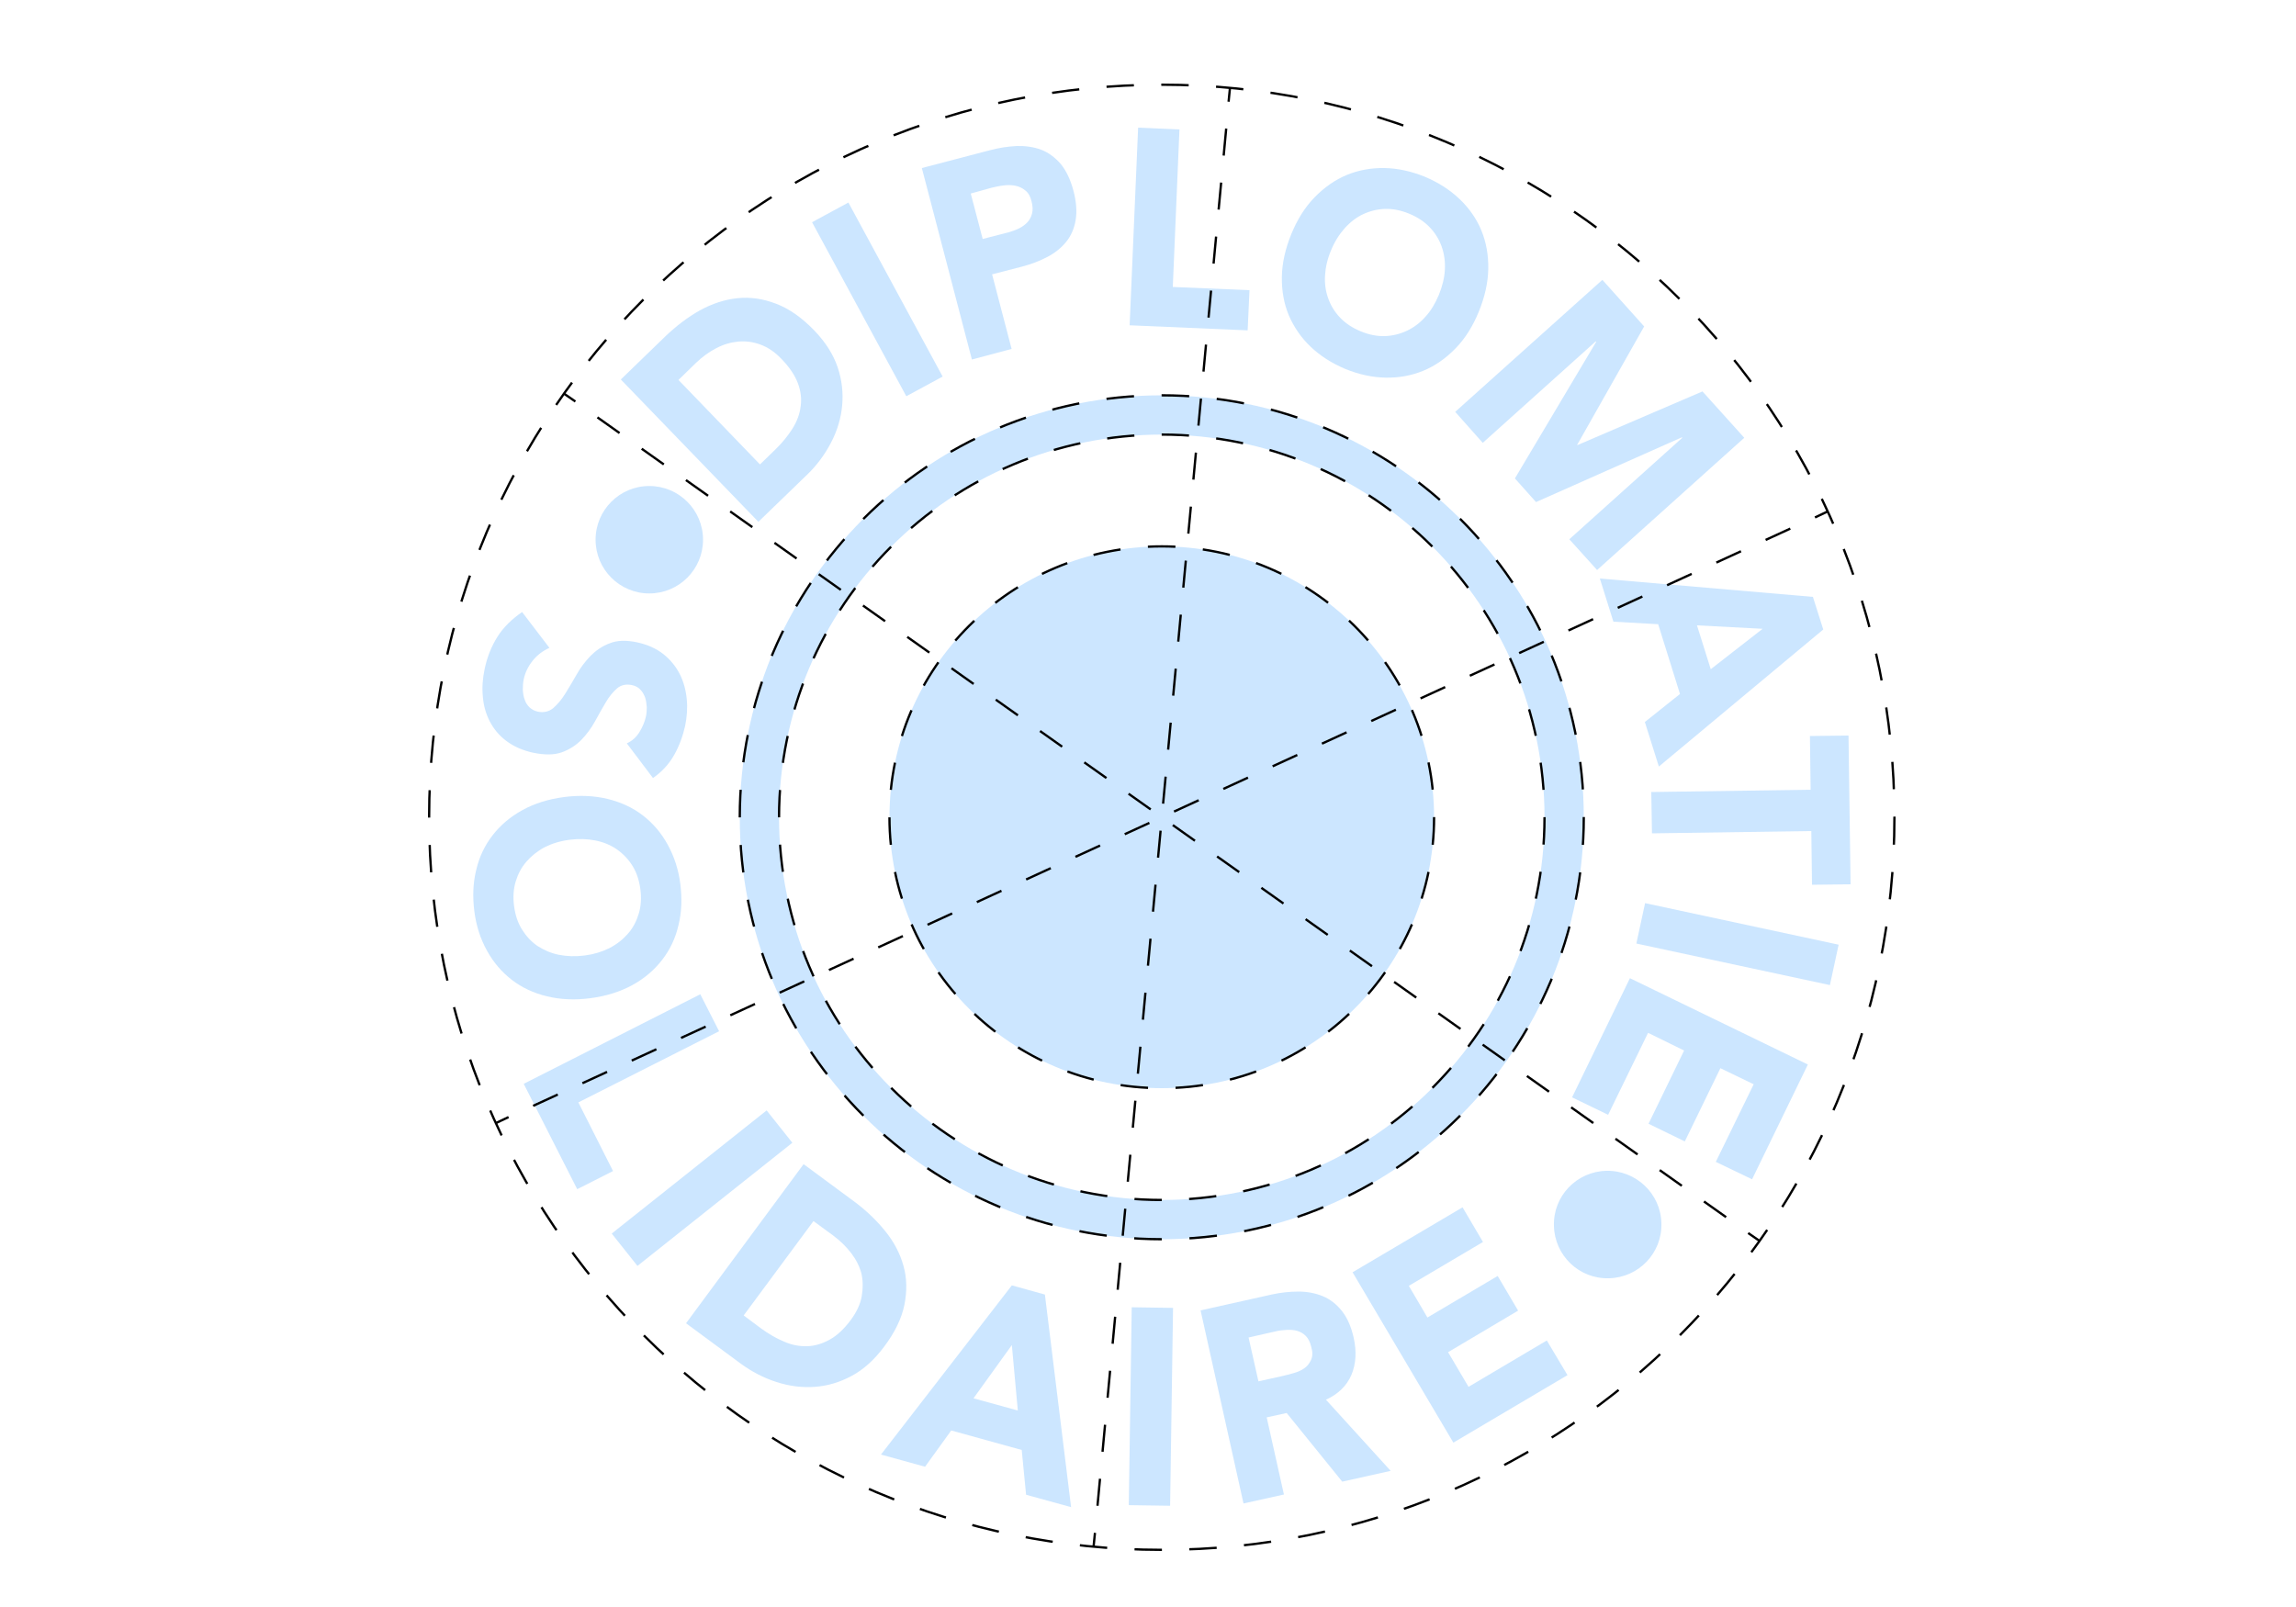
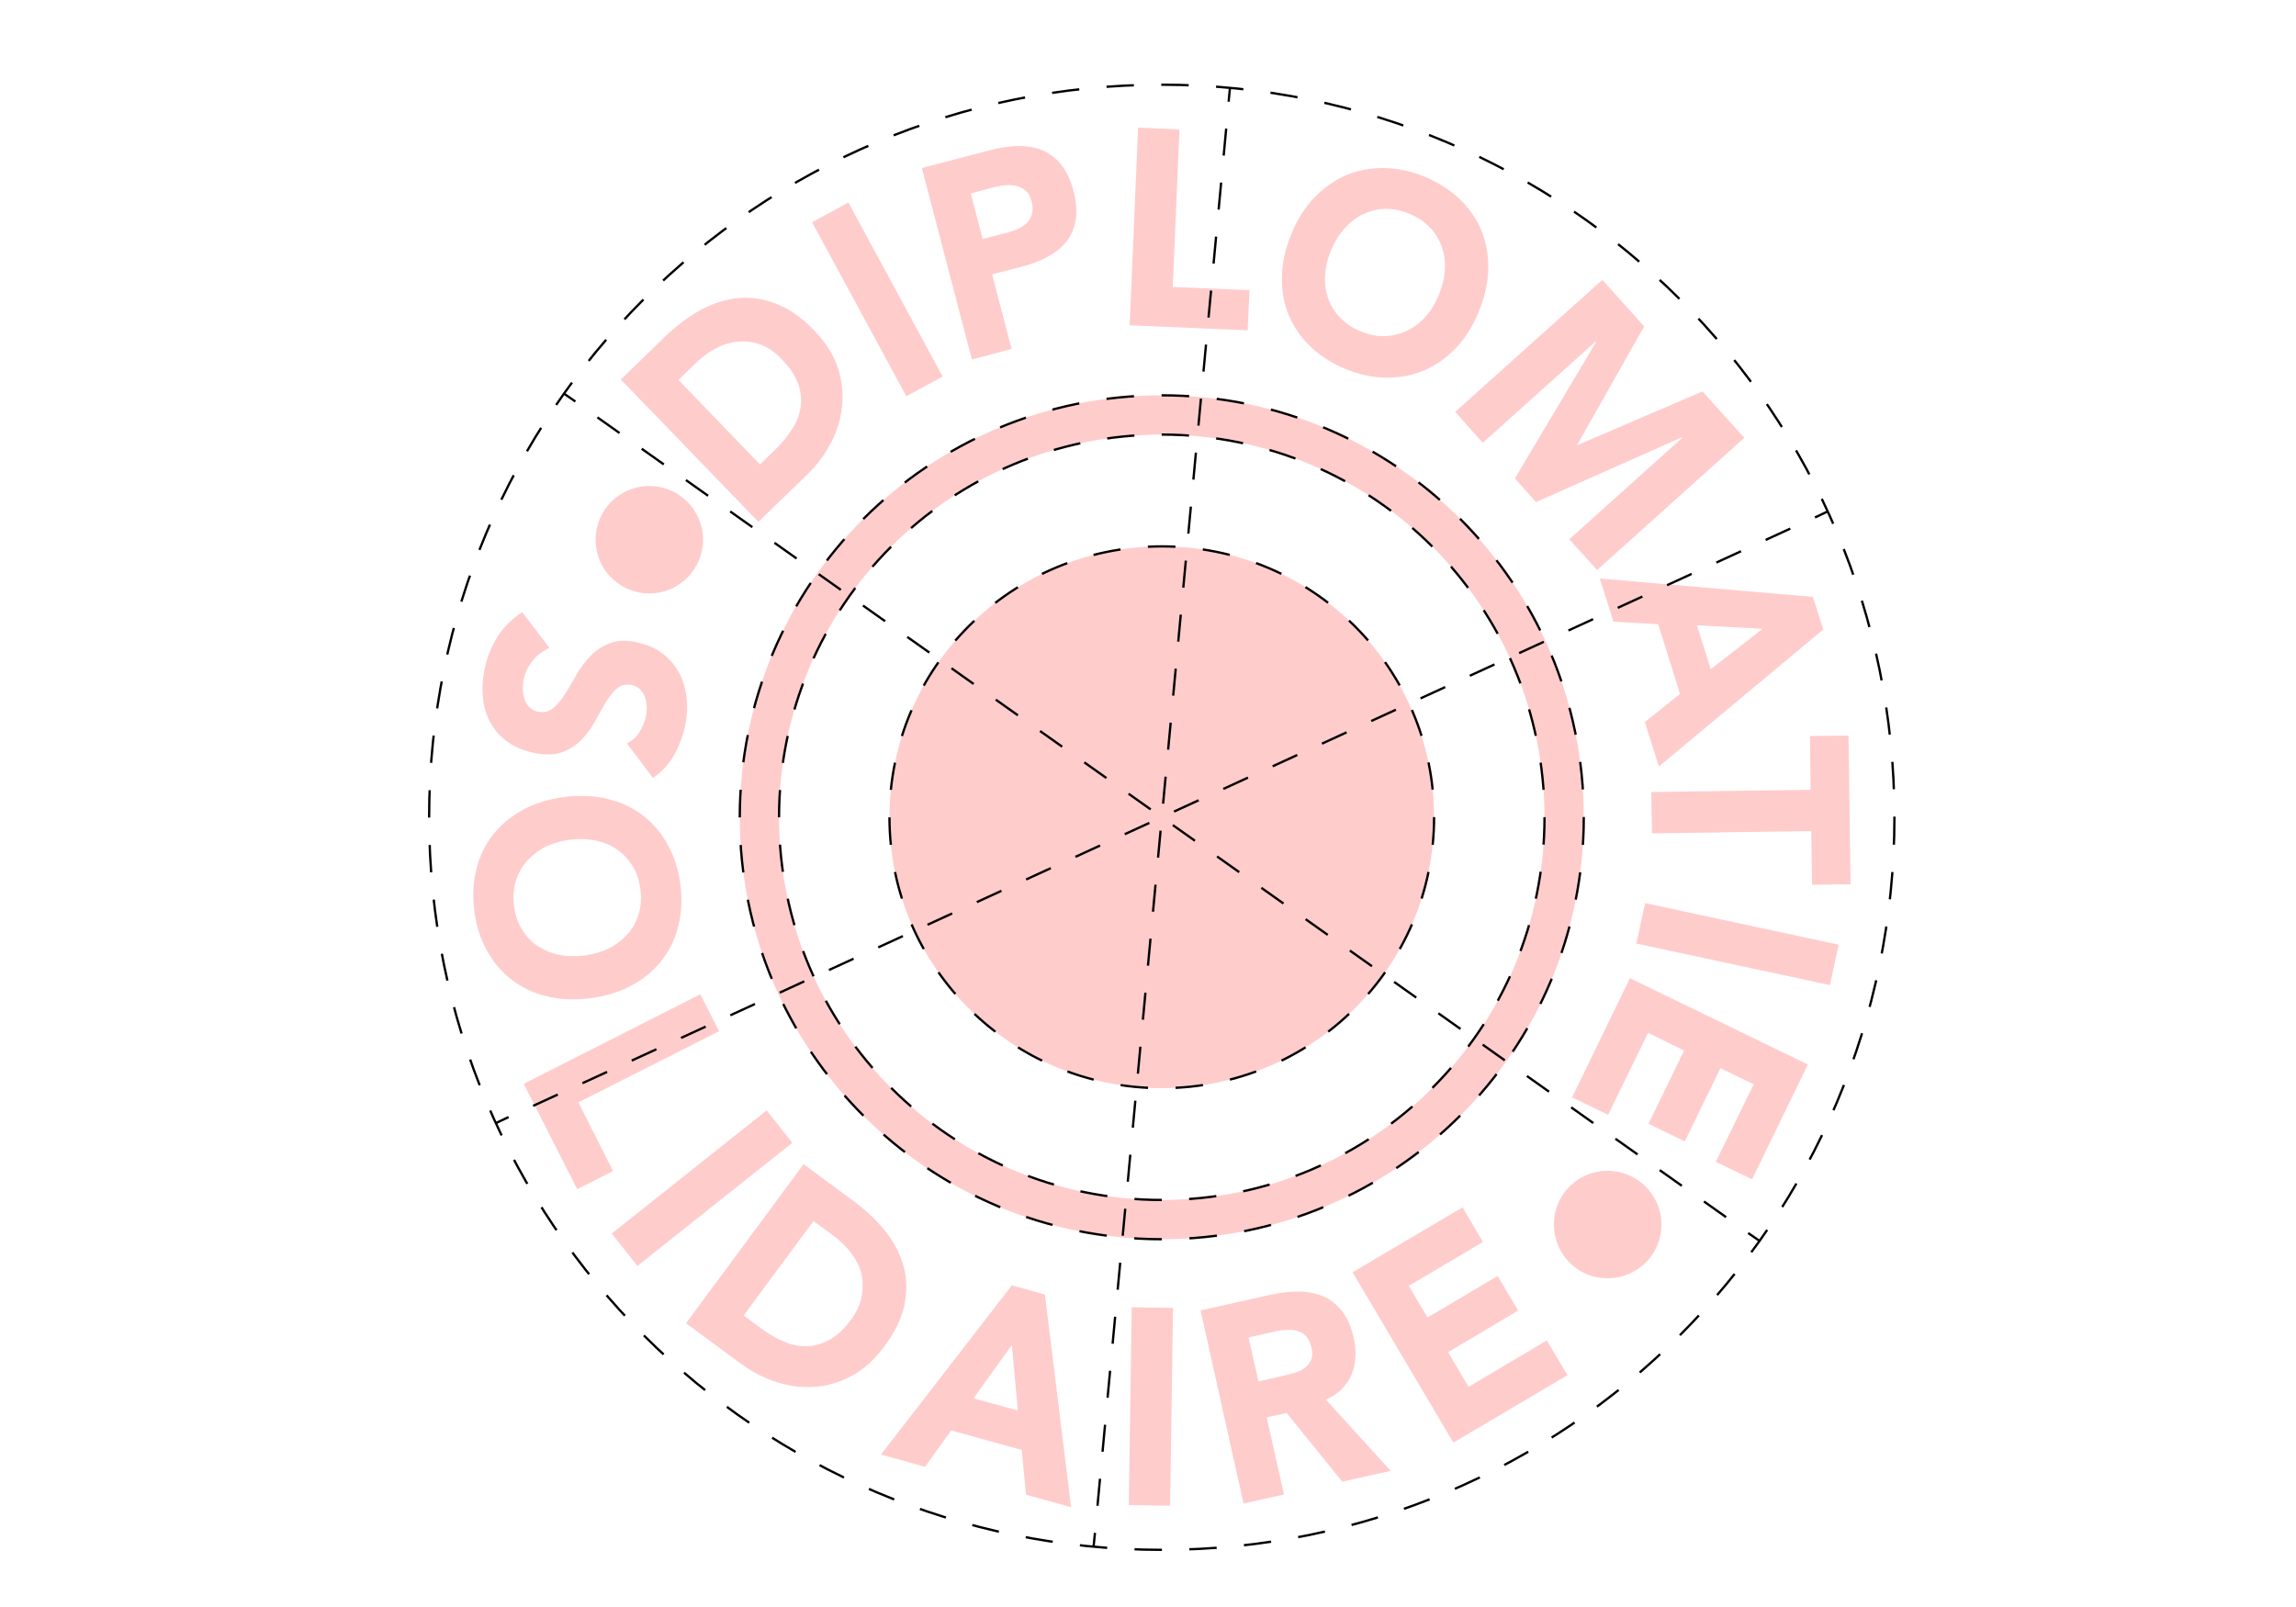
<svg xmlns="http://www.w3.org/2000/svg" version="1.1" id="Calque_3_1_" x="0px" y="0px" viewBox="0 0 1000 700" enable-background="new 0 0 1000 700" xml:space="preserve">
  <g opacity="0.2">
-     <path fill="#0082FF" d="M351.4,206.9c4.4-4.2,7.9-9,10.6-14.2s4.3-10.6,4.8-16.1s-0.1-11.1-2-16.7c-1.9-5.6-5.3-10.9-10.1-15.9   c-5.5-5.7-11.1-9.6-16.7-11.7c-5.7-2.2-11.3-3-16.9-2.4s-11,2.4-16.3,5.3c-5.3,3-10.3,6.8-15,11.3l-19.4,18.8l59.9,62L351.4,206.9z    M303.1,158.1c2.7-2.6,5.7-4.8,8.8-6.4c3.2-1.7,6.4-2.6,9.6-2.9c3.2-0.3,6.5,0.1,9.7,1.3c3.3,1.2,6.4,3.3,9.3,6.4   c3.4,3.5,5.7,7,7,10.4c1.3,3.5,1.7,6.9,1.2,10.2c-0.4,3.3-1.6,6.5-3.6,9.7c-2,3.1-4.4,6.1-7.4,9l-6.7,6.5l-35.5-36.8L303.1,158.1z" />
-     <rect x="373.1" y="87.3" transform="matrix(0.8794 -0.4762 0.4762 0.8794 -15.9929 197.6953)" fill="#0082FF" width="18" height="86.2" />
-     <path fill="#0082FF" d="M440.6,152l-8.5-32.5l12.8-3.3c4.2-1.1,7.9-2.5,11.3-4.3s6.1-4,8.2-6.6s3.5-5.8,4.1-9.5s0.3-8-1-12.8   c-1.3-4.9-3.2-8.8-5.6-11.7c-2.5-2.8-5.3-4.9-8.5-6.1c-3.2-1.2-6.8-1.7-10.6-1.6c-3.9,0.2-7.8,0.8-11.9,1.9l-29.4,7.7l21.8,83.4   L440.6,152z M431.8,81.8c1.6-0.4,3.4-0.8,5.2-1c1.8-0.3,3.6-0.2,5.2,0.1c1.6,0.3,3.1,1,4.4,2.1c1.3,1,2.2,2.6,2.7,4.8   c0.5,2,0.6,3.7,0.2,5.2s-1,2.7-2,3.8c-1,1-2.1,1.9-3.5,2.6s-2.8,1.2-4.4,1.7l-11.6,3l-5.2-19.8L431.8,81.8z" />
-     <polygon fill="#0082FF" points="544.2,126.4 510.8,125 513.7,56.4 495.7,55.6 492,141.7 543.4,143.9  " />
-     <path fill="#0082FF" d="M570.8,151c4.2,4,9.2,7.2,15.1,9.7c5.9,2.4,11.8,3.7,17.6,3.8s11.3-0.9,16.4-3c5.1-2.1,9.8-5.4,14-9.7   s7.6-9.7,10.2-16.1c2.6-6.4,4-12.6,4.1-18.6s-0.9-11.6-3-16.7c-2.1-5.1-5.3-9.7-9.5-13.7s-9.2-7.2-15.1-9.7   c-5.9-2.4-11.8-3.7-17.6-3.8c-5.8-0.1-11.3,0.9-16.4,3c-5.1,2.1-9.8,5.4-14,9.7c-4.2,4.3-7.6,9.7-10.2,16.1   c-2.6,6.4-4,12.6-4.1,18.6s0.9,11.6,3,16.7C563.5,142.4,566.6,147,570.8,151z M577.1,120.1c0.2-3.6,1-7.2,2.6-11   c1.5-3.7,3.5-6.9,5.9-9.6s5.1-4.8,8.1-6.2c3-1.4,6.2-2.2,9.6-2.3c3.4-0.1,6.9,0.6,10.5,2.1s6.5,3.4,8.9,5.9s4.1,5.3,5.2,8.4   c1.1,3.1,1.6,6.5,1.4,10.1c-0.2,3.6-1.1,7.2-2.6,10.9c-1.6,3.8-3.5,7-5.9,9.6c-2.4,2.7-5.1,4.7-8.1,6.1c-3,1.4-6.2,2.2-9.6,2.3   c-3.4,0.1-6.9-0.6-10.5-2.1s-6.5-3.4-8.9-5.9s-4.1-5.3-5.2-8.4C577.4,127,576.9,123.7,577.1,120.1z" />
-     <polygon fill="#0082FF" points="645.8,192.9 695,148.7 695.2,148.9 659.8,208.4 669,218.7 732.5,190.5 732.7,190.7 683.5,234.9   695.6,248.3 759.7,190.7 741.5,170.5 687,193.9 686.9,193.8 716.1,142.2 697.9,121.9 633.8,179.4  " />
-     <path fill="#0082FF" d="M702.7,270.8l19.5,1.1l9.5,30.4l-15.3,12.2l6.1,19.4l71.6-59.7l-4.5-14.2l-92.8-8L702.7,270.8z    M767.7,273.9l-22.6,17.6l-6-19.1L767.7,273.9z" />
-     <polygon fill="#0082FF" points="788.6,344 719.2,345 719.5,363 788.9,362 789.2,385.4 806,385.2 805.1,320.4 788.3,320.6  " />
-     <polygon fill="#0082FF" points="712.7,411 797,429.1 800.8,411.5 716.5,393.4  " />
-     <polygon fill="#0082FF" points="684.7,478 700.4,485.6 717.8,449.9 733.5,457.6 718,489.5 733.8,497.2 749.3,465.3 763.8,472.3   747.3,506.1 763.1,513.7 787.4,463.7 709.9,426.1  " />
-     <path fill="#0082FF" d="M699.6,510c-12.9,0.3-23.2,11-22.8,24c0.3,12.9,11,23.2,24,22.8c12.9-0.3,23.2-11,22.8-24   C723.3,519.9,712.5,509.7,699.6,510z" />
-     <path fill="#0082FF" d="M506,172.2c-49.1,0-95.2,19.1-130,53.8c-34.7,34.7-53.8,80.9-53.8,130s19.1,95.2,53.8,130   c34.7,34.7,80.9,53.8,130,53.8s95.2-19.1,130-53.8c34.7-34.7,53.8-80.9,53.8-130s-19.1-95.2-53.8-130   C601.2,191.3,555.1,172.2,506,172.2z M672.7,356c0,92.1-74.6,166.7-166.7,166.7S339.3,448.1,339.3,356S413.9,189.3,506,189.3   S672.7,263.9,672.7,356z M624.6,356c0,65.2-53.1,118-118.6,118s-118.6-52.8-118.6-118S440.5,238,506,238S624.6,290.8,624.6,356z" />
-     <path fill="#0082FF" d="M213.3,314.2c1.7,3.3,4.1,6.2,7.3,8.6s7.1,4.1,11.7,5.1c4.9,1,9,1,12.4-0.2c3.3-1.2,6.1-3,8.5-5.4   c2.3-2.4,4.3-5.1,5.9-8c1.6-3,3.2-5.7,4.7-8.3c1.5-2.6,3.2-4.6,4.9-6.1c1.7-1.5,3.9-2,6.4-1.5c1.6,0.3,2.9,1,3.8,2   c1,1,1.6,2.2,2.1,3.5c0.4,1.3,0.6,2.7,0.7,4.2c0,1.4-0.1,2.8-0.4,4.1c-0.5,2.2-1.4,4.4-2.8,6.7c-1.4,2.3-3.3,3.9-5.5,4.9l11.4,15.1   c3.9-2.7,7-6.1,9.2-10s3.8-8.2,4.8-12.7c0.8-3.9,1.1-7.9,0.7-11.8s-1.4-7.6-3.1-10.9s-4.1-6.2-7.1-8.6c-3.1-2.4-6.8-4.1-11.4-5.1   c-4.7-1-8.7-0.9-11.9,0.4c-3.3,1.2-6,3.1-8.4,5.5c-2.3,2.4-4.4,5.1-6.1,8.2c-1.7,3-3.4,5.8-5,8.4s-3.4,4.6-5.2,6.2   c-1.9,1.5-4.1,2-6.6,1.5c-1.5-0.3-2.7-1-3.7-1.9c-1-1-1.7-2.1-2.1-3.4c-0.5-1.3-0.7-2.8-0.8-4.3c0-1.5,0.1-3,0.4-4.5   c0.6-2.9,1.9-5.6,3.9-8.1s4.4-4.3,7.3-5.6l-11.9-15.6c-4.5,3.1-8.1,6.6-10.7,10.7c-2.6,4.1-4.5,8.8-5.6,14   c-0.9,4.2-1.2,8.2-0.8,12.2C210.6,307.3,211.6,310.9,213.3,314.2z" />
-     <path fill="#0082FF" d="M257.2,434.8c6.8-0.9,12.9-2.8,18.2-5.7c5.3-2.9,9.6-6.6,13-11s5.8-9.4,7.1-15.1c1.4-5.6,1.6-11.6,0.8-18   c-0.8-6.3-2.7-12-5.5-17.1s-6.4-9.3-10.8-12.7c-4.4-3.4-9.6-5.8-15.4-7.2c-5.8-1.4-12.2-1.7-19-0.8c-6.8,0.9-12.9,2.8-18.1,5.7   c-5.3,2.9-9.6,6.6-13,11s-5.8,9.4-7.1,15.1c-1.4,5.6-1.6,11.6-0.8,18c0.8,6.3,2.7,12.1,5.5,17.1c2.8,5.1,6.4,9.3,10.8,12.7   c4.4,3.4,9.5,5.8,15.4,7.2C244,435.4,250.4,435.7,257.2,434.8z M227.3,404.8c-1.8-2.9-2.9-6.3-3.4-10.1c-0.5-3.8-0.3-7.4,0.7-10.7   c1-3.3,2.5-6.2,4.7-8.7s4.8-4.6,8-6.3c3.2-1.6,6.8-2.7,10.8-3.2c3.9-0.5,7.7-0.4,11.2,0.3c3.5,0.7,6.7,2,9.4,3.9s5,4.3,6.8,7.2   c1.8,2.9,2.9,6.3,3.4,10.1c0.5,3.8,0.3,7.4-0.7,10.7c-1,3.3-2.5,6.2-4.7,8.7s-4.8,4.6-8.1,6.3c-3.2,1.6-6.8,2.7-10.7,3.2   c-4,0.5-7.8,0.4-11.3-0.3c-3.5-0.7-6.6-2.1-9.4-3.9C231.3,410.1,229.1,407.7,227.3,404.8z" />
-     <polygon fill="#0082FF" points="251.9,480.2 313.2,449.2 305,433.1 228.1,472.1 251.4,518 267,510.1  " />
-     <rect x="262.7" y="508.6" transform="matrix(0.7827 -0.6223 0.6223 0.7827 -255.6844 302.7305)" fill="#0082FF" width="86.2" height="18" />
-     <path fill="#0082FF" d="M393.9,568.4c1.2-6,1.1-11.7-0.4-17c-1.5-5.4-4.1-10.4-8-15.2c-3.8-4.7-8.4-9.1-13.7-13L350,507.1   l-51.2,69.3l23.7,17.5c4.9,3.6,10.1,6.3,15.7,8.1s11.1,2.5,16.7,2.1s10.9-2,16.1-4.8s9.8-7,14-12.6   C389.7,580.5,392.7,574.3,393.9,568.4z M375.3,564.7c-0.6,3.4-2.2,6.8-4.7,10.2c-2.9,3.9-5.9,6.8-9.2,8.6c-3.2,1.8-6.5,2.8-9.8,2.9   c-3.3,0.1-6.7-0.5-10.1-2c-3.4-1.4-6.8-3.4-10.1-5.8l-7.5-5.6l30.4-41.1l8.6,6.3c3,2.2,5.6,4.8,7.8,7.6c2.2,2.9,3.7,5.9,4.5,9   C375.9,558,375.9,561.3,375.3,564.7z" />
-     <path fill="#0082FF" d="M440.7,559.9l-57,73.7l19.2,5.3l11.4-15.8l30.7,8.5l1.9,19.5l19.6,5.4l-11.4-92.6L440.7,559.9z M424,609.1   l16.7-23.2l2.6,28.5L424,609.1z" />
-     <rect x="458.2" y="603.7" transform="matrix(1.481965e-02 -0.9999 0.9999 1.481965e-02 -118.7962 1104.839)" fill="#0082FF" width="86.2" height="18" />
-     <path fill="#0082FF" d="M588.6,598.9c2-4.8,2.3-10.2,1-16.1c-1.1-4.9-2.8-8.8-5.2-11.8c-2.3-2.9-5.1-5.1-8.3-6.4   c-3.2-1.3-6.7-2-10.5-2s-7.8,0.4-11.8,1.3l-30.9,6.9l18.7,84.1l17.6-3.9l-7.5-33.6l8.7-1.9l24.2,29.9l21.1-4.7l-28.2-31   C582.8,607.3,586.5,603.7,588.6,598.9z M571,592.4c-0.7,1.5-1.6,2.7-2.9,3.6c-1.3,0.9-2.8,1.6-4.6,2.1c-1.7,0.5-3.4,0.9-5,1.3   l-10.4,2.3l-4.3-19.1l11.5-2.6c1.6-0.4,3.2-0.6,4.9-0.7c1.7-0.1,3.3,0,4.7,0.4s2.7,1.1,3.8,2.2c1.1,1.1,1.9,2.7,2.4,4.8   C571.8,589.1,571.7,590.9,571,592.4z" />
-     <polygon fill="#0082FF" points="639.6,604.1 630.7,589 661.2,570.9 652.3,555.8 621.7,573.9 613.6,560.1 645.9,541 637,525.9   589.1,554.2 633,628.4 682.7,599 673.7,583.9  " />
-     <ellipse fill="#0082FF" cx="282.8" cy="235.1" rx="23.4" ry="23.4" />
+     <path fill="rgba(255,0,0,1)" d="M351.4,206.9c4.4-4.2,7.9-9,10.6-14.2s4.3-10.6,4.8-16.1s-0.1-11.1-2-16.7c-1.9-5.6-5.3-10.9-10.1-15.9   c-5.5-5.7-11.1-9.6-16.7-11.7c-5.7-2.2-11.3-3-16.9-2.4s-11,2.4-16.3,5.3c-5.3,3-10.3,6.8-15,11.3l-19.4,18.8l59.9,62L351.4,206.9z    M303.1,158.1c2.7-2.6,5.7-4.8,8.8-6.4c3.2-1.7,6.4-2.6,9.6-2.9c3.2-0.3,6.5,0.1,9.7,1.3c3.3,1.2,6.4,3.3,9.3,6.4   c3.4,3.5,5.7,7,7,10.4c1.3,3.5,1.7,6.9,1.2,10.2c-0.4,3.3-1.6,6.5-3.6,9.7c-2,3.1-4.4,6.1-7.4,9l-6.7,6.5l-35.5-36.8L303.1,158.1z" />
+     <rect x="373.1" y="87.3" transform="matrix(0.8794 -0.4762 0.4762 0.8794 -15.9929 197.6953)" fill="rgba(255,0,0,1)" width="18" height="86.2" />
+     <path fill="rgba(255,0,0,1)" d="M440.6,152l-8.5-32.5l12.8-3.3c4.2-1.1,7.9-2.5,11.3-4.3s6.1-4,8.2-6.6s3.5-5.8,4.1-9.5s0.3-8-1-12.8   c-1.3-4.9-3.2-8.8-5.6-11.7c-2.5-2.8-5.3-4.9-8.5-6.1c-3.2-1.2-6.8-1.7-10.6-1.6c-3.9,0.2-7.8,0.8-11.9,1.9l-29.4,7.7l21.8,83.4   L440.6,152z M431.8,81.8c1.6-0.4,3.4-0.8,5.2-1c1.8-0.3,3.6-0.2,5.2,0.1c1.6,0.3,3.1,1,4.4,2.1c1.3,1,2.2,2.6,2.7,4.8   c0.5,2,0.6,3.7,0.2,5.2s-1,2.7-2,3.8c-1,1-2.1,1.9-3.5,2.6s-2.8,1.2-4.4,1.7l-11.6,3l-5.2-19.8L431.8,81.8z" />
+     <polygon fill="rgba(255,0,0,1)" points="544.2,126.4 510.8,125 513.7,56.4 495.7,55.6 492,141.7 543.4,143.9  " />
+     <path fill="rgba(255,0,0,1)" d="M570.8,151c4.2,4,9.2,7.2,15.1,9.7c5.9,2.4,11.8,3.7,17.6,3.8s11.3-0.9,16.4-3c5.1-2.1,9.8-5.4,14-9.7   s7.6-9.7,10.2-16.1c2.6-6.4,4-12.6,4.1-18.6s-0.9-11.6-3-16.7c-2.1-5.1-5.3-9.7-9.5-13.7s-9.2-7.2-15.1-9.7   c-5.9-2.4-11.8-3.7-17.6-3.8c-5.8-0.1-11.3,0.9-16.4,3c-5.1,2.1-9.8,5.4-14,9.7c-4.2,4.3-7.6,9.7-10.2,16.1   c-2.6,6.4-4,12.6-4.1,18.6s0.9,11.6,3,16.7C563.5,142.4,566.6,147,570.8,151z M577.1,120.1c0.2-3.6,1-7.2,2.6-11   c1.5-3.7,3.5-6.9,5.9-9.6s5.1-4.8,8.1-6.2c3-1.4,6.2-2.2,9.6-2.3c3.4-0.1,6.9,0.6,10.5,2.1s6.5,3.4,8.9,5.9s4.1,5.3,5.2,8.4   c1.1,3.1,1.6,6.5,1.4,10.1c-0.2,3.6-1.1,7.2-2.6,10.9c-1.6,3.8-3.5,7-5.9,9.6c-2.4,2.7-5.1,4.7-8.1,6.1c-3,1.4-6.2,2.2-9.6,2.3   c-3.4,0.1-6.9-0.6-10.5-2.1s-6.5-3.4-8.9-5.9s-4.1-5.3-5.2-8.4C577.4,127,576.9,123.7,577.1,120.1z" />
+     <polygon fill="rgba(255,0,0,1)" points="645.8,192.9 695,148.7 695.2,148.9 659.8,208.4 669,218.7 732.5,190.5 732.7,190.7 683.5,234.9   695.6,248.3 759.7,190.7 741.5,170.5 687,193.9 686.9,193.8 716.1,142.2 697.9,121.9 633.8,179.4  " />
+     <path fill="rgba(255,0,0,1)" d="M702.7,270.8l19.5,1.1l9.5,30.4l-15.3,12.2l6.1,19.4l71.6-59.7l-4.5-14.2l-92.8-8L702.7,270.8z    M767.7,273.9l-22.6,17.6l-6-19.1L767.7,273.9z" />
+     <polygon fill="rgba(255,0,0,1)" points="788.6,344 719.2,345 719.5,363 788.9,362 789.2,385.4 806,385.2 805.1,320.4 788.3,320.6  " />
+     <polygon fill="rgba(255,0,0,1)" points="712.7,411 797,429.1 800.8,411.5 716.5,393.4  " />
+     <polygon fill="rgba(255,0,0,1)" points="684.7,478 700.4,485.6 717.8,449.9 733.5,457.6 718,489.5 733.8,497.2 749.3,465.3 763.8,472.3   747.3,506.1 763.1,513.7 787.4,463.7 709.9,426.1  " />
+     <path fill="rgba(255,0,0,1)" d="M699.6,510c-12.9,0.3-23.2,11-22.8,24c0.3,12.9,11,23.2,24,22.8c12.9-0.3,23.2-11,22.8-24   C723.3,519.9,712.5,509.7,699.6,510z" />
+     <path fill="rgba(255,0,0,1)" d="M506,172.2c-49.1,0-95.2,19.1-130,53.8c-34.7,34.7-53.8,80.9-53.8,130s19.1,95.2,53.8,130   c34.7,34.7,80.9,53.8,130,53.8s95.2-19.1,130-53.8c34.7-34.7,53.8-80.9,53.8-130s-19.1-95.2-53.8-130   C601.2,191.3,555.1,172.2,506,172.2z M672.7,356c0,92.1-74.6,166.7-166.7,166.7S339.3,448.1,339.3,356S413.9,189.3,506,189.3   S672.7,263.9,672.7,356z M624.6,356c0,65.2-53.1,118-118.6,118s-118.6-52.8-118.6-118S440.5,238,506,238S624.6,290.8,624.6,356z" />
+     <path fill="rgba(255,0,0,1)" d="M213.3,314.2c1.7,3.3,4.1,6.2,7.3,8.6s7.1,4.1,11.7,5.1c4.9,1,9,1,12.4-0.2c3.3-1.2,6.1-3,8.5-5.4   c2.3-2.4,4.3-5.1,5.9-8c1.6-3,3.2-5.7,4.7-8.3c1.5-2.6,3.2-4.6,4.9-6.1c1.7-1.5,3.9-2,6.4-1.5c1.6,0.3,2.9,1,3.8,2   c1,1,1.6,2.2,2.1,3.5c0.4,1.3,0.6,2.7,0.7,4.2c0,1.4-0.1,2.8-0.4,4.1c-0.5,2.2-1.4,4.4-2.8,6.7c-1.4,2.3-3.3,3.9-5.5,4.9l11.4,15.1   c3.9-2.7,7-6.1,9.2-10s3.8-8.2,4.8-12.7c0.8-3.9,1.1-7.9,0.7-11.8s-1.4-7.6-3.1-10.9s-4.1-6.2-7.1-8.6c-3.1-2.4-6.8-4.1-11.4-5.1   c-4.7-1-8.7-0.9-11.9,0.4c-3.3,1.2-6,3.1-8.4,5.5c-2.3,2.4-4.4,5.1-6.1,8.2c-1.7,3-3.4,5.8-5,8.4s-3.4,4.6-5.2,6.2   c-1.9,1.5-4.1,2-6.6,1.5c-1.5-0.3-2.7-1-3.7-1.9c-1-1-1.7-2.1-2.1-3.4c-0.5-1.3-0.7-2.8-0.8-4.3c0-1.5,0.1-3,0.4-4.5   c0.6-2.9,1.9-5.6,3.9-8.1s4.4-4.3,7.3-5.6l-11.9-15.6c-4.5,3.1-8.1,6.6-10.7,10.7c-2.6,4.1-4.5,8.8-5.6,14   c-0.9,4.2-1.2,8.2-0.8,12.2C210.6,307.3,211.6,310.9,213.3,314.2z" />
+     <path fill="rgba(255,0,0,1)" d="M257.2,434.8c6.8-0.9,12.9-2.8,18.2-5.7c5.3-2.9,9.6-6.6,13-11s5.8-9.4,7.1-15.1c1.4-5.6,1.6-11.6,0.8-18   c-0.8-6.3-2.7-12-5.5-17.1s-6.4-9.3-10.8-12.7c-4.4-3.4-9.6-5.8-15.4-7.2c-5.8-1.4-12.2-1.7-19-0.8c-6.8,0.9-12.9,2.8-18.1,5.7   c-5.3,2.9-9.6,6.6-13,11s-5.8,9.4-7.1,15.1c-1.4,5.6-1.6,11.6-0.8,18c0.8,6.3,2.7,12.1,5.5,17.1c2.8,5.1,6.4,9.3,10.8,12.7   c4.4,3.4,9.5,5.8,15.4,7.2C244,435.4,250.4,435.7,257.2,434.8z M227.3,404.8c-1.8-2.9-2.9-6.3-3.4-10.1c-0.5-3.8-0.3-7.4,0.7-10.7   c1-3.3,2.5-6.2,4.7-8.7s4.8-4.6,8-6.3c3.2-1.6,6.8-2.7,10.8-3.2c3.9-0.5,7.7-0.4,11.2,0.3c3.5,0.7,6.7,2,9.4,3.9s5,4.3,6.8,7.2   c1.8,2.9,2.9,6.3,3.4,10.1c0.5,3.8,0.3,7.4-0.7,10.7c-1,3.3-2.5,6.2-4.7,8.7s-4.8,4.6-8.1,6.3c-3.2,1.6-6.8,2.7-10.7,3.2   c-4,0.5-7.8,0.4-11.3-0.3c-3.5-0.7-6.6-2.1-9.4-3.9C231.3,410.1,229.1,407.7,227.3,404.8z" />
+     <polygon fill="rgba(255,0,0,1)" points="251.9,480.2 313.2,449.2 305,433.1 228.1,472.1 251.4,518 267,510.1  " />
+     <rect x="262.7" y="508.6" transform="matrix(0.7827 -0.6223 0.6223 0.7827 -255.6844 302.7305)" fill="rgba(255,0,0,1)" width="86.2" height="18" />
+     <path fill="rgba(255,0,0,1)" d="M393.9,568.4c1.2-6,1.1-11.7-0.4-17c-1.5-5.4-4.1-10.4-8-15.2c-3.8-4.7-8.4-9.1-13.7-13L350,507.1   l-51.2,69.3l23.7,17.5c4.9,3.6,10.1,6.3,15.7,8.1s11.1,2.5,16.7,2.1s10.9-2,16.1-4.8s9.8-7,14-12.6   C389.7,580.5,392.7,574.3,393.9,568.4z M375.3,564.7c-0.6,3.4-2.2,6.8-4.7,10.2c-2.9,3.9-5.9,6.8-9.2,8.6c-3.2,1.8-6.5,2.8-9.8,2.9   c-3.3,0.1-6.7-0.5-10.1-2c-3.4-1.4-6.8-3.4-10.1-5.8l-7.5-5.6l30.4-41.1l8.6,6.3c3,2.2,5.6,4.8,7.8,7.6c2.2,2.9,3.7,5.9,4.5,9   C375.9,558,375.9,561.3,375.3,564.7z" />
+     <path fill="rgba(255,0,0,1)" d="M440.7,559.9l-57,73.7l19.2,5.3l11.4-15.8l30.7,8.5l1.9,19.5l19.6,5.4l-11.4-92.6L440.7,559.9z M424,609.1   l16.7-23.2l2.6,28.5L424,609.1z" />
+     <rect x="458.2" y="603.7" transform="matrix(1.481965e-02 -0.9999 0.9999 1.481965e-02 -118.7962 1104.839)" fill="rgba(255,0,0,1)" width="86.2" height="18" />
+     <path fill="rgba(255,0,0,1)" d="M588.6,598.9c2-4.8,2.3-10.2,1-16.1c-1.1-4.9-2.8-8.8-5.2-11.8c-2.3-2.9-5.1-5.1-8.3-6.4   c-3.2-1.3-6.7-2-10.5-2s-7.8,0.4-11.8,1.3l-30.9,6.9l18.7,84.1l17.6-3.9l-7.5-33.6l8.7-1.9l24.2,29.9l21.1-4.7l-28.2-31   C582.8,607.3,586.5,603.7,588.6,598.9z M571,592.4c-0.7,1.5-1.6,2.7-2.9,3.6c-1.3,0.9-2.8,1.6-4.6,2.1c-1.7,0.5-3.4,0.9-5,1.3   l-10.4,2.3l-4.3-19.1l11.5-2.6c1.6-0.4,3.2-0.6,4.9-0.7c1.7-0.1,3.3,0,4.7,0.4s2.7,1.1,3.8,2.2c1.1,1.1,1.9,2.7,2.4,4.8   C571.8,589.1,571.7,590.9,571,592.4z" />
+     <polygon fill="rgba(255,0,0,1)" points="639.6,604.1 630.7,589 661.2,570.9 652.3,555.8 621.7,573.9 613.6,560.1 645.9,541 637,525.9   589.1,554.2 633,628.4 682.7,599 673.7,583.9  " />
+     <ellipse fill="rgba(255,0,0,1)" cx="282.8" cy="235.1" rx="23.4" ry="23.4" />
  </g>
  <g>
    <circle fill="none" stroke="#000000" stroke-miterlimit="10" stroke-dasharray="12.03,12.03" cx="506" cy="356" r="183.8" />
  </g>
  <g>
    <circle fill="none" stroke="#000000" stroke-miterlimit="10" stroke-dasharray="11.903,11.903" cx="506" cy="356" r="166.7" />
  </g>
  <g>
    <circle fill="none" stroke="#000000" stroke-miterlimit="10" stroke-dasharray="11.934,11.934" cx="506" cy="356" r="319.1" />
  </g>
  <g>
    <ellipse fill="none" stroke="#000000" stroke-miterlimit="10" stroke-dasharray="11.989,11.989" cx="506" cy="356" rx="118.6" ry="118" />
  </g>
  <g>
    <g>
      <line fill="none" stroke="#000000" stroke-miterlimit="10" x1="245.7" y1="171.5" x2="250.6" y2="174.9" />
      <line fill="none" stroke="#000000" stroke-miterlimit="10" stroke-dasharray="11.814,11.814" x1="260.2" y1="181.8" x2="756.6" y2="533.6" />
      <line fill="none" stroke="#000000" stroke-miterlimit="10" x1="761.4" y1="537.1" x2="766.3" y2="540.5" />
    </g>
  </g>
  <g>
    <g>
      <line fill="none" stroke="#000000" stroke-miterlimit="10" x1="216" y1="489.2" x2="221.5" y2="486.6" />
      <line fill="none" stroke="#000000" stroke-miterlimit="10" stroke-dasharray="11.814,11.814" x1="232.2" y1="481.7" x2="785.1" y2="227.8" />
      <line fill="none" stroke="#000000" stroke-miterlimit="10" x1="790.5" y1="225.4" x2="796" y2="222.8" />
    </g>
  </g>
  <g>
    <g>
      <line fill="none" stroke="#000000" stroke-miterlimit="10" x1="476.3" y1="673.7" x2="476.9" y2="667.7" />
      <line fill="none" stroke="#000000" stroke-miterlimit="10" stroke-dasharray="11.814,11.814" x1="478" y1="655.9" x2="534.6" y2="50.2" />
      <line fill="none" stroke="#000000" stroke-miterlimit="10" x1="535.1" y1="44.3" x2="535.7" y2="38.3" />
    </g>
  </g>
</svg>
